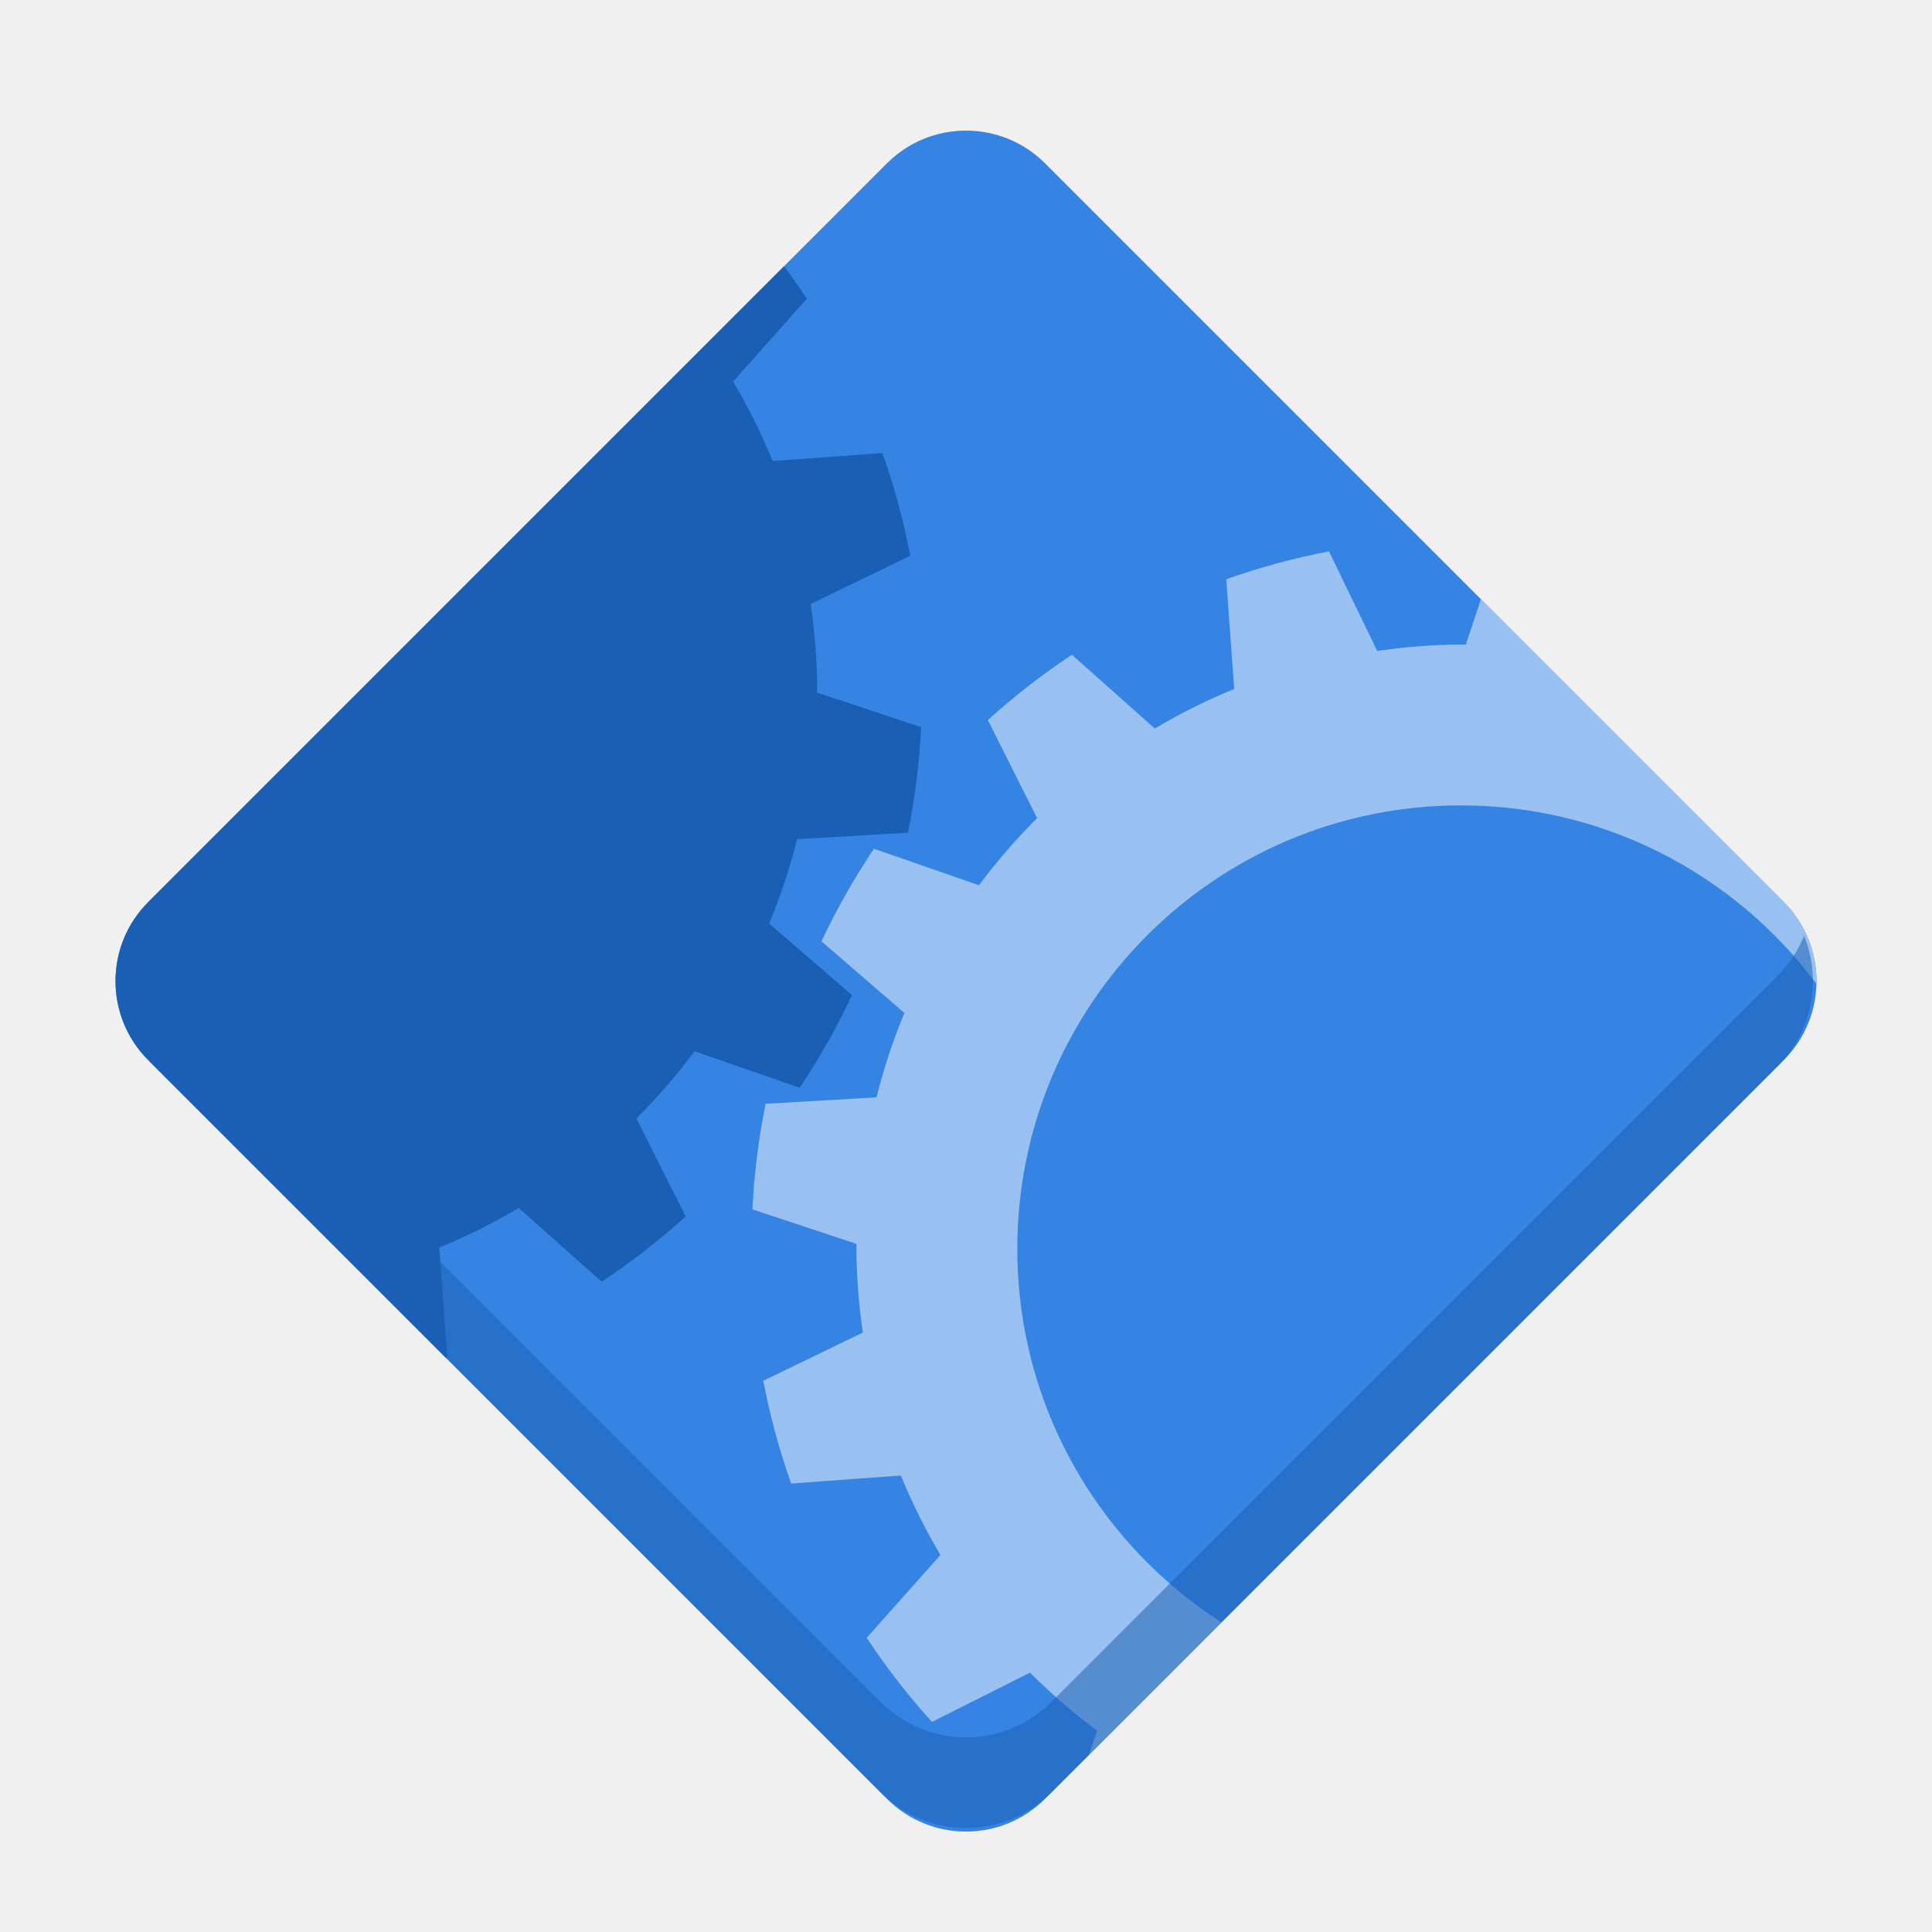
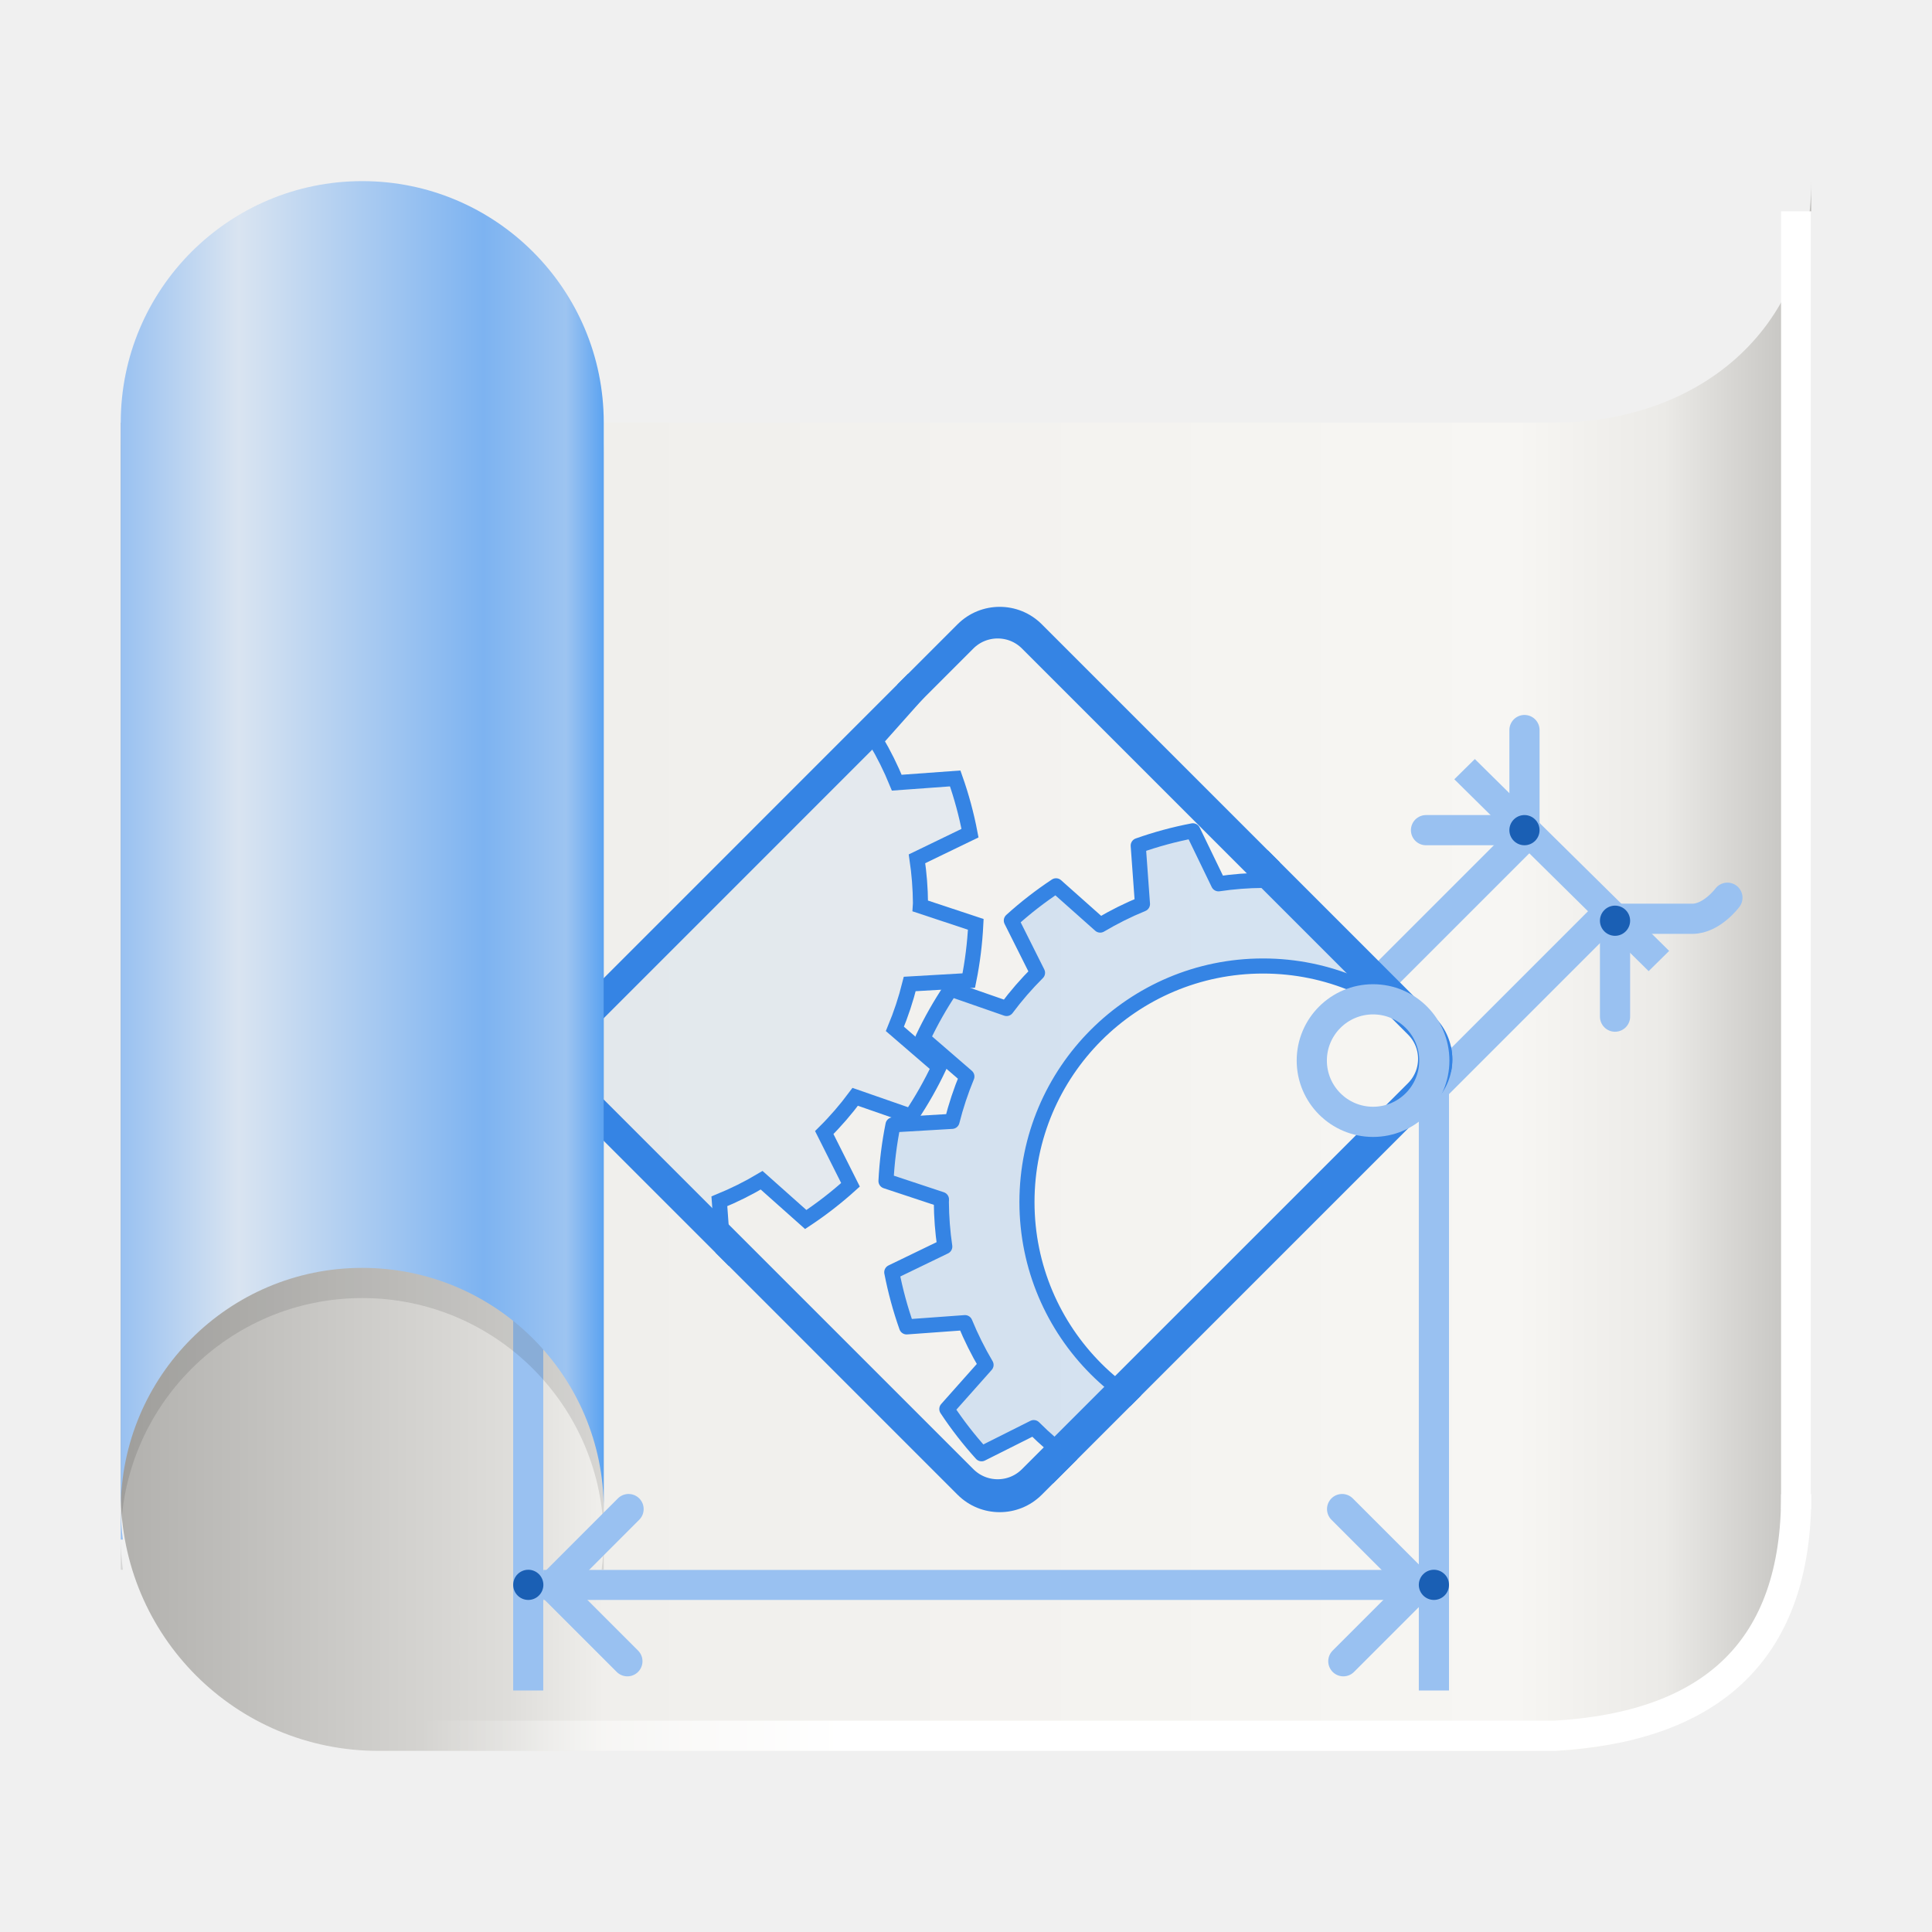
- <svg xmlns="http://www.w3.org/2000/svg" width="33.75mm" height="33.75mm" viewBox="0 0 33.75 33.75" version="1.1" id="svg974">
-   <defs id="defs968">
-     <clipPath clipPathUnits="userSpaceOnUse" id="clipPath18689">
-       <rect clip-path="none" transform="rotate(45)" ry="32" rx="32" y="123.999" x="486.037" height="362.943" width="362.943" id="rect18691" style="display:inline;opacity:1;vector-effect:none;fill:#4a86cf;fill-opacity:1;stroke:none;stroke-width:26.067;stroke-linecap:butt;stroke-linejoin:miter;stroke-miterlimit:4;stroke-dasharray:none;stroke-dashoffset:0;stroke-opacity:1;marker:none;marker-start:none;marker-mid:none;marker-end:none;paint-order:normal;enable-background:new" />
-     </clipPath>
-     <clipPath clipPathUnits="userSpaceOnUse" id="clipPath18689-3">
-       <rect clip-path="none" transform="rotate(45)" ry="32" rx="32" y="123.999" x="486.037" height="362.943" width="362.943" id="rect18691-6" style="display:inline;opacity:1;vector-effect:none;fill:#4a86cf;fill-opacity:1;stroke:none;stroke-width:26.067;stroke-linecap:butt;stroke-linejoin:miter;stroke-miterlimit:4;stroke-dasharray:none;stroke-dashoffset:0;stroke-opacity:1;marker:none;marker-start:none;marker-mid:none;marker-end:none;paint-order:normal;enable-background:new" />
-     </clipPath>
-   </defs>
-   <g id="layer1" transform="translate(-61.81982,-103.944)">
-     <g transform="matrix(0.2636723,0,0,0.2636723,61.81982,-529.397)" style="display:inline;stroke-width:0.25;enable-background:new" id="g1836">
-       <g transform="matrix(0.25,0,0,0.25,0,2295)" id="g18818" style="stroke-width:0.25">
-         <g style="stroke-width:0.27" transform="matrix(0.9260519,0,0,0.9260519,18.93073,50.87633)" id="g18590">
-           <g style="stroke-width:0.27" id="g18681" clip-path="url(#clipPath18689-3)">
-             <rect style="opacity:1;vector-effect:none;fill:#3584e4;fill-opacity:1;stroke:none;stroke-width:8.221;stroke-linecap:butt;stroke-linejoin:miter;stroke-miterlimit:4;stroke-dasharray:none;stroke-dashoffset:0;stroke-opacity:1;marker:none;marker-start:none;marker-mid:none;marker-end:none;paint-order:normal" id="rect18571" width="424" height="424" x="458.337" y="90.642" rx="10.092" ry="10.092" transform="matrix(0.6052817,0.6052817,-0.6052817,0.6052817,33.44063,99.07363)" clip-path="none" />
-             <circle style="opacity:1;vector-effect:none;fill:#f66151;fill-opacity:1;stroke:none;stroke-width:7.037;stroke-linecap:butt;stroke-linejoin:miter;stroke-miterlimit:4;stroke-dasharray:none;stroke-dashoffset:0;stroke-opacity:1;marker:none;marker-start:none;marker-mid:none;marker-end:none;paint-order:normal" id="path18706" cx="0" cy="0" r="0" transform="translate(0,-212)" />
-             <circle style="opacity:1;vector-effect:none;fill:#f66151;fill-opacity:1;stroke:none;stroke-width:7.037;stroke-linecap:butt;stroke-linejoin:miter;stroke-miterlimit:4;stroke-dasharray:none;stroke-dashoffset:0;stroke-opacity:1;marker:none;marker-start:none;marker-mid:none;marker-end:none;paint-order:normal" id="path18708" cx="0" cy="0" r="0" transform="translate(0,-212)" />
-             <path style="display:inline;opacity:1;vector-effect:none;fill:#98c1f1;fill-opacity:1;stroke:none;stroke-width:7.037;stroke-linecap:butt;stroke-linejoin:miter;stroke-miterlimit:4;stroke-dasharray:none;stroke-dashoffset:0;stroke-opacity:1;marker:none;marker-start:none;marker-mid:none;marker-end:none;paint-order:normal;enable-background:new" d="m 408.92,561.918 -9.886,29.829 a 172.971,172.971 0 0 0 -1.427,-0.071 172.971,172.971 0 0 0 -23.929,1.852 l -13.801,-28.501 a 203.293,203.293 0 0 0 -29.401,7.972 l 2.286,31.405 a 172.971,172.971 0 0 0 -22.732,11.319 l -23.718,-21.103 a 203.293,203.293 0 0 0 -24.059,18.674 l 14.099,28.073 a 172.971,172.971 0 0 0 -16.636,19.211 l -30.058,-10.448 a 203.293,203.293 0 0 0 -15.017,26.488 l 23.73,20.507 a 172.971,172.971 0 0 0 -7.985,24.143 l -31.73,1.849 a 203.293,203.293 0 0 0 -3.778,30.217 l 29.829,9.886 a 172.971,172.971 0 0 0 -0.071,1.427 172.971,172.971 0 0 0 1.852,23.929 l -28.501,13.801 a 203.293,203.293 0 0 0 7.972,29.401 l 31.405,-2.286 a 172.971,172.971 0 0 0 11.319,22.732 l -21.103,23.718 a 203.293,203.293 0 0 0 18.674,24.059 l 28.073,-14.099 a 172.971,172.971 0 0 0 19.211,16.636 l -10.448,30.058 a 203.293,203.293 0 0 0 26.488,15.017 l 20.507,-23.73 a 172.971,172.971 0 0 0 24.143,7.985 l 1.849,31.73 a 203.293,203.293 0 0 0 30.217,3.778 l 9.886,-29.829 a 172.971,172.971 0 0 0 1.427,0.071 172.971,172.971 0 0 0 23.929,-1.852 l 13.801,28.501 a 203.293,203.293 0 0 0 29.401,-7.972 l -2.286,-31.405 a 172.971,172.971 0 0 0 22.732,-11.319 l 23.718,21.103 A 203.293,203.293 0 0 0 532.96,916 l -14.099,-28.073 a 172.971,172.971 0 0 0 16.636,-19.211 l 30.058,10.448 a 203.293,203.293 0 0 0 15.017,-26.488 l -23.73,-20.507 a 172.971,172.971 0 0 0 7.985,-24.143 l 31.73,-1.849 a 203.293,203.293 0 0 0 3.778,-30.217 l -29.829,-9.886 a 172.971,172.971 0 0 0 0.071,-1.427 172.971,172.971 0 0 0 -1.852,-23.929 l 28.501,-13.801 a 203.293,203.293 0 0 0 -7.972,-29.401 l -31.405,2.286 a 172.971,172.971 0 0 0 -11.319,-22.732 l 21.103,-23.718 a 203.293,203.293 0 0 0 -18.674,-24.059 l -28.073,14.099 a 172.971,172.971 0 0 0 -19.211,-16.636 l 10.448,-30.058 A 203.293,203.293 0 0 0 485.636,581.681 l -20.507,23.73 a 172.971,172.971 0 0 0 -24.143,-7.985 l -1.849,-31.73 a 203.293,203.293 0 0 0 -30.217,-3.778 z M 397.607,637.722 A 126.926,126.926 0 0 1 524.532,764.647 126.926,126.926 0 0 1 397.607,891.572 126.926,126.926 0 0 1 270.682,764.647 126.926,126.926 0 0 1 397.607,637.722 Z" id="path18717-4" />
-             <path id="path18758" d="m 51.748,401.284 -9.886,29.829 c -0.476,-0.026 -0.951,-0.05 -1.427,-0.071 -8.01,0.062 -16.005,0.681 -23.929,1.852 L 2.706,404.392 c -9.986,1.918 -19.814,4.583 -29.401,7.972 l 2.286,31.405 c -7.844,3.211 -15.442,6.994 -22.732,11.319 l -23.718,-21.103 c -8.475,5.614 -16.518,11.857 -24.059,18.674 l 14.099,28.073 c -6.009,5.987 -11.569,12.408 -16.636,19.211 l -30.058,-10.448 c -5.661,8.442 -10.68,17.296 -15.017,26.488 l 23.73,20.507 c -3.25,7.841 -5.919,15.91 -7.985,24.143 l -31.73,1.849 c -2.013,9.964 -3.276,20.064 -3.778,30.217 l 29.829,9.886 c -0.026,0.476 -0.05,0.951 -0.071,1.427 0.062,8.01 0.681,16.005 1.852,23.929 l -28.501,13.801 c 1.918,9.986 4.583,19.814 7.972,29.401 l 31.405,-2.286 c 3.211,7.844 6.994,15.442 11.319,22.732 l -21.103,23.718 c 5.614,8.475 11.857,16.518 18.674,24.059 l 28.073,-14.099 c 5.987,6.009 12.408,11.569 19.211,16.636 l -10.448,30.058 c 8.442,5.661 17.296,10.68 26.488,15.017 l 20.507,-23.73 c 7.841,3.25 15.91,5.919 24.143,7.985 l 1.849,31.73 c 9.964,2.013 20.064,3.276 30.217,3.778 l 9.886,-29.829 c 0.476,0.026 0.951,0.05 1.427,0.071 8.01,-0.062 16.005,-0.681 23.929,-1.852 l 13.801,28.501 c 9.986,-1.918 19.814,-4.583 29.401,-7.972 l -2.286,-31.405 c 7.844,-3.211 15.442,-6.994 22.732,-11.319 l 23.718,21.103 c 8.475,-5.614 16.518,-11.857 24.059,-18.674 l -14.099,-28.073 c 6.009,-5.987 11.569,-12.408 16.636,-19.211 l 30.058,10.448 c 5.661,-8.442 10.68,-17.296 15.017,-26.488 l -23.73,-20.507 c 3.25,-7.841 5.919,-15.91 7.985,-24.143 l 31.73,-1.849 c 2.013,-9.964 3.276,-20.064 3.778,-30.217 l -29.829,-9.886 c 0.026,-0.476 0.05,-0.951 0.071,-1.427 -0.062,-8.01 -0.681,-16.005 -1.852,-23.929 l 28.501,-13.801 c -1.918,-9.986 -4.583,-19.814 -7.972,-29.401 l -31.405,2.286 c -3.211,-7.844 -6.994,-15.442 -11.319,-22.732 l 21.103,-23.718 c -5.614,-8.475 -11.857,-16.518 -18.674,-24.059 l -28.073,14.099 c -5.987,-6.009 -12.408,-11.569 -19.211,-16.636 l 10.448,-30.058 c -8.442,-5.661 -17.296,-10.68 -26.488,-15.017 l -20.507,23.73 c -7.841,-3.25 -15.91,-5.919 -24.143,-7.985 l -1.849,-31.73 c -9.964,-2.013 -20.064,-3.276 -30.217,-3.778 z" style="display:inline;opacity:1;vector-effect:none;fill:#1a5fb4;fill-opacity:1;stroke:none;stroke-width:7.037;stroke-linecap:butt;stroke-linejoin:miter;stroke-miterlimit:4;stroke-dasharray:none;stroke-dashoffset:0;stroke-opacity:1;marker:none;marker-start:none;marker-mid:none;marker-end:none;paint-order:normal;enable-background:new" />
-           </g>
-         </g>
-         <path style="display:inline;opacity:0.534;vector-effect:none;fill:#1a5fb4;fill-opacity:1;stroke:none;stroke-width:1.629;stroke-linecap:butt;stroke-linejoin:miter;stroke-miterlimit:4;stroke-dasharray:none;stroke-dashoffset:0;stroke-opacity:1;marker:none;marker-start:none;marker-mid:none;marker-end:none;paint-order:normal;enable-background:new" clip-path="none" d="m 8.477,2676 c -1.171,2.887 -0.583,6.308 1.766,8.656 l 48.102,48.102 c 3.134,3.134 8.179,3.134 11.312,0 l 48.102,-48.102 c 2.348,-2.348 2.937,-5.77 1.766,-8.656 -0.392,0.966 -0.98,1.871 -1.766,2.656 l -48.102,48.102 c -3.134,3.134 -8.179,3.134 -11.312,0 L 10.242,2678.656 C 9.457,2677.871 8.868,2676.965 8.477,2676 Z" transform="matrix(4,0,0,4,0,-10028)" id="rect18571-6" />
-       </g>
-       <rect y="2402" x="-1.5000001e-06" height="128" width="128" id="rect9125-7-2" style="display:inline;opacity:1;vector-effect:none;fill:none;fill-opacity:1;stroke:none;stroke-width:1.25;stroke-linecap:butt;stroke-linejoin:miter;stroke-miterlimit:4;stroke-dasharray:none;stroke-dashoffset:0;stroke-opacity:1;marker:none;marker-start:none;marker-mid:none;marker-end:none;paint-order:normal;enable-background:new" />
+ <svg xmlns="http://www.w3.org/2000/svg" height="128px" viewBox="0 0 128 128" width="128px">
+   <linearGradient id="a" gradientUnits="userSpaceOnUse" x1="8" x2="120" y1="86" y2="86">
+     <stop offset="0" stop-color="#b2b1ae" />
+     <stop offset="0.229" stop-color="#deddda" />
+     <stop offset="0.286" stop-color="#f0efec" />
+     <stop offset="0.826" stop-color="#f7f6f3" />
+     <stop offset="0.913" stop-color="#ebeae7" />
+     <stop offset="1" stop-color="#c0bfbc" />
+   </linearGradient>
+   <clipPath id="b">
+     <path d="m 58 54 h 39 v 47 h -39 z m 0 0" />
+   </clipPath>
+   <clipPath id="c">
+     <path d="m 69.02 41.359 l 26.047 26.047 c 1.539 1.539 1.539 4.039 0 5.578 l -26.047 26.047 c -1.539 1.539 -4.035 1.539 -5.578 0 l -26.043 -26.047 c -1.543 -1.539 -1.543 -4.039 0 -5.578 l 26.043 -26.047 c 1.543 -1.539 4.039 -1.539 5.578 0 z m 0 0" />
+   </clipPath>
+   <clipPath id="d">
+     <path d="m 36 40 h 29 v 45 h -29 z m 0 0" />
+   </clipPath>
+   <clipPath id="e">
+     <path d="m 69.02 41.359 l 26.047 26.047 c 1.539 1.539 1.539 4.039 0 5.578 l -26.047 26.047 c -1.539 1.539 -4.035 1.539 -5.578 0 l -26.043 -26.047 c -1.543 -1.539 -1.543 -4.039 0 -5.578 l 26.043 -26.047 c 1.543 -1.539 4.039 -1.539 5.578 0 z m 0 0" />
+   </clipPath>
+   <clipPath id="f">
+     <path d="m 36 40 h 35 v 51 h -35 z m 0 0" />
+   </clipPath>
+   <clipPath id="g">
+     <path d="m 69.02 41.359 l 26.047 26.047 c 1.539 1.539 1.539 4.039 0 5.578 l -26.047 26.047 c -1.539 1.539 -4.035 1.539 -5.578 0 l -26.043 -26.047 c -1.543 -1.539 -1.543 -4.039 0 -5.578 l 26.043 -26.047 c 1.543 -1.539 4.039 -1.539 5.578 0 z m 0 0" />
+   </clipPath>
+   <clipPath id="h">
+     <path d="m 36 40 h 61 v 61 h -61 z m 0 0" />
+   </clipPath>
+   <clipPath id="i">
+     <path d="m 69.02 41.359 l 26.047 26.047 c 1.539 1.539 1.539 4.039 0 5.578 l -26.047 26.047 c -1.539 1.539 -4.035 1.539 -5.578 0 l -26.043 -26.047 c -1.543 -1.539 -1.543 -4.039 0 -5.578 l 26.043 -26.047 c 1.543 -1.539 4.039 -1.539 5.578 0 z m 0 0" />
+   </clipPath>
+   <filter id="j" height="100%" width="100%" x="0%" y="0%">
+     <feColorMatrix in="SourceGraphic" type="matrix" values="0 0 0 0 1 0 0 0 0 1 0 0 0 0 1 0 0 0 1 0" />
+   </filter>
+   <mask id="k">
+     <g filter="url(#j)">
+       <rect fill-opacity="0.106" height="128" width="128" />
+     </g>
+   </mask>
+   <clipPath id="l">
+     <rect height="152" width="192" />
+   </clipPath>
+   <linearGradient id="m" gradientUnits="userSpaceOnUse" x1="8" x2="40" y1="62" y2="62">
+     <stop offset="0" stop-color="#99c1f1" />
+     <stop offset="0.244" stop-color="#d9e4f1" />
+     <stop offset="0.751" stop-color="#7db3f1" />
+     <stop offset="0.922" stop-color="#9dc4f1" />
+     <stop offset="1" stop-color="#5ca3f1" />
+   </linearGradient>
+   <linearGradient id="n" gradientUnits="userSpaceOnUse" x1="56" x2="28" y1="278" y2="278">
+     <stop offset="0" stop-color="#ffffff" />
+     <stop offset="1" stop-color="#ffffff" stop-opacity="0" />
+   </linearGradient>
+   <path d="m 102.922 28 c 9.461 0 17.078 -6 17.078 -16 v 86.922 c 0 9.461 -7.617 17.078 -17.078 17.078 h -77.844 c -9.461 0 -17.078 -7.617 -17.078 -17.078 v -70.922 z m 0 0" fill="url(#a)" />
+   <path d="m 94 112 v -42 h 2 v 42 z m 0 0" fill="#99c1f1" />
+   <path d="m 94 71.582 l 12.402 -12.402 l 1.453 1.453 l -12.402 12.402 z m 0 0" fill="#99c1f1" />
+   <path d="m 96.352 51.629 l 1.359 -1.34 l 12.875 12.711 l -1.359 1.34 z m 0 0" fill="#99c1f1" />
+   <path d="m 101.049 237.085 l 4.613 4.613 l 4.69 -4.69" fill="none" stroke="#99c1f1" stroke-linecap="round" stroke-width="2" transform="matrix(0.707107 -0.707107 0.707107 0.707107 -144.62 -41.19168)" />
+   <path d="m 90.559 64.414 l 10.355 -10.355 l 1.441 1.441 l -10.355 10.355 z m 0 0" fill="#99c1f1" />
+   <path d="m 101.168 254.677 l 4.585 -4.585 l 3.621 3.621 c 0.912 0.912 2.63 0.657 2.63 0.657" fill="none" stroke="#99c1f1" stroke-linecap="round" stroke-width="2" transform="matrix(0.707107 -0.707107 0.707107 0.707107 -144.62 -41.19168)" />
+   <g clip-path="url(#b)">
+     <g clip-path="url(#c)">
+       <path d="m 408.921 561.924 l -9.891 29.831 c -0.476 -0.032 -0.951 -0.063 -1.427 -0.063 c -8.021 0.032 -16.009 0.666 -23.935 1.839 l -13.79 -28.5 c -9.986 1.902 -19.814 4.565 -29.387 7.957 l 2.283 31.416 c -7.862 3.202 -15.439 7.006 -22.73 11.317 l -23.745 -21.113 c -8.464 5.611 -16.517 11.856 -24.03 18.672 l 14.076 28.088 c -5.992 5.992 -11.571 12.395 -16.643 19.211 l -30.053 -10.462 c -5.643 8.464 -10.683 17.309 -14.995 26.503 l 23.713 20.511 c -3.234 7.83 -5.928 15.914 -7.989 24.125 l -31.733 1.87 c -1.997 9.954 -3.265 20.067 -3.772 30.212 l 29.831 9.891 c -0.032 0.476 -0.032 0.951 -0.063 1.427 c 0.063 7.989 0.666 16.009 1.839 23.935 l -28.5 13.79 c 1.934 9.986 4.597 19.814 7.989 29.387 l 31.385 -2.283 c 3.234 7.862 7.006 15.439 11.317 22.73 l -21.082 23.713 c 5.611 8.496 11.856 16.517 18.672 24.062 l 28.056 -14.076 c 5.992 5.992 12.427 11.571 19.211 16.612 l -10.43 30.085 c 8.433 5.643 17.277 10.652 26.471 14.995 l 20.511 -23.713 c 7.862 3.234 15.914 5.897 24.157 7.989 l 1.839 31.702 c 9.954 2.029 20.067 3.297 30.212 3.804 l 9.891 -29.831 c 0.476 0.032 0.951 0.032 1.427 0.063 c 8.021 -0.063 16.009 -0.697 23.935 -1.839 l 13.79 28.5 c 9.986 -1.934 19.814 -4.597 29.419 -7.989 l -2.283 -31.416 c 7.83 -3.202 15.439 -6.974 22.73 -11.317 l 23.713 21.113 c 8.464 -5.611 16.517 -11.856 24.062 -18.672 l -14.107 -28.088 c 6.023 -5.96 11.571 -12.395 16.643 -19.179 l 30.053 10.43 c 5.643 -8.433 10.683 -17.309 15.027 -26.471 l -23.745 -20.511 c 3.265 -7.862 5.928 -15.914 7.989 -24.157 l 31.733 -1.839 c 1.997 -9.986 3.265 -20.067 3.772 -30.212 l -29.831 -9.891 c 0.032 -0.476 0.063 -0.951 0.063 -1.427 c -0.063 -8.021 -0.666 -16.009 -1.839 -23.935 l 28.5 -13.79 c -1.934 -9.986 -4.597 -19.814 -7.989 -29.419 l -31.385 2.283 c -3.202 -7.83 -7.006 -15.439 -11.317 -22.73 l 21.082 -23.713 c -5.611 -8.464 -11.856 -16.517 -18.672 -24.062 l -28.056 14.107 c -5.992 -6.023 -12.427 -11.571 -19.211 -16.643 l 10.43 -30.053 c -8.433 -5.675 -17.277 -10.683 -26.471 -15.027 l -20.511 23.745 c -7.83 -3.265 -15.914 -5.928 -24.157 -7.989 l -1.839 -31.733 c -9.954 -1.997 -20.067 -3.265 -30.212 -3.772 z m -11.317 75.799 c 70.092 0 126.933 56.841 126.933 126.933 s -56.841 126.902 -126.933 126.902 s -126.933 -56.809 -126.933 -126.902 s 56.841 -126.933 126.933 -126.933 z m 0 0" fill="#99c1f1" fill-opacity="0.337" stroke="#3584e4" stroke-linecap="round" stroke-linejoin="round" stroke-width="8.116" transform="matrix(0.123219 0 0 0.123219 34.68723 -14.57965)" />
    </g>
  </g>
+   <g clip-path="url(#d)">
+     <g clip-path="url(#e)">
+       <path d="m 41.062 34.867 l -1.219 3.676 c -0.059 -0.004 -0.117 -0.008 -0.176 -0.012 c -0.984 0.008 -1.969 0.086 -2.945 0.23 l -1.703 -3.512 c -1.23 0.234 -2.441 0.562 -3.621 0.98 l 0.281 3.871 c -0.965 0.395 -1.902 0.863 -2.801 1.395 l -2.922 -2.602 c -1.047 0.691 -2.035 1.461 -2.965 2.301 l 1.738 3.461 c -0.742 0.738 -1.426 1.527 -2.051 2.367 l -3.703 -1.289 c -0.699 1.043 -1.316 2.133 -1.852 3.266 l 2.922 2.527 c -0.398 0.965 -0.727 1.961 -0.98 2.973 l -3.91 0.23 c -0.25 1.227 -0.406 2.473 -0.465 3.723 l 3.672 1.219 c 0 0.059 -0.004 0.117 -0.008 0.176 c 0.008 0.984 0.086 1.973 0.23 2.945 l -3.512 1.703 c 0.234 1.23 0.562 2.441 0.98 3.621 l 3.871 -0.281 c 0.395 0.969 0.859 1.902 1.395 2.801 l -2.602 2.922 c 0.691 1.047 1.461 2.035 2.301 2.965 l 3.461 -1.734 c 0.738 0.738 1.527 1.422 2.367 2.047 l -1.289 3.703 c 1.039 0.699 2.133 1.316 3.266 1.852 l 2.527 -2.922 c 0.965 0.398 1.957 0.727 2.973 0.98 l 0.227 3.91 c 1.23 0.25 2.473 0.406 3.727 0.469 l 1.215 -3.676 c 0.059 0 0.117 0.004 0.176 0.008 c 0.988 -0.008 1.973 -0.086 2.949 -0.23 l 1.703 3.516 c 1.23 -0.238 2.441 -0.566 3.621 -0.984 l -0.281 -3.871 c 0.965 -0.395 1.902 -0.859 2.801 -1.395 l 2.922 2.602 c 1.043 -0.691 2.035 -1.461 2.965 -2.301 l -1.738 -3.461 c 0.742 -0.734 1.426 -1.527 2.051 -2.367 l 3.703 1.289 c 0.699 -1.039 1.316 -2.133 1.852 -3.266 l -2.926 -2.523 c 0.402 -0.969 0.73 -1.961 0.984 -2.977 l 3.91 -0.227 c 0.25 -1.23 0.402 -2.473 0.465 -3.723 l -3.676 -1.219 c 0.004 -0.059 0.008 -0.117 0.012 -0.176 c -0.008 -0.988 -0.086 -1.973 -0.23 -2.949 l 3.512 -1.699 c -0.234 -1.23 -0.562 -2.441 -0.98 -3.625 l -3.871 0.281 c -0.395 -0.965 -0.859 -1.902 -1.395 -2.801 l 2.602 -2.922 c -0.691 -1.043 -1.461 -2.035 -2.301 -2.965 l -3.461 1.738 c -0.738 -0.742 -1.527 -1.426 -2.367 -2.051 l 1.289 -3.703 c -1.043 -0.699 -2.133 -1.316 -3.266 -1.852 l -2.527 2.926 c -0.965 -0.402 -1.961 -0.73 -2.973 -0.984 l -0.23 -3.91 c -1.227 -0.25 -2.469 -0.402 -3.723 -0.465 z m 0 0" fill="#a3c8ef" fill-opacity="0.169" />
+     </g>
+   </g>
+   <g clip-path="url(#f)">
+     <g clip-path="url(#g)">
+       <path d="m 51.739 401.291 l -9.891 29.831 c -0.476 -0.032 -0.951 -0.063 -1.427 -0.095 c -7.989 0.063 -15.978 0.697 -23.903 1.87 l -13.822 -28.5 c -9.986 1.902 -19.814 4.565 -29.387 7.957 l 2.283 31.416 c -7.83 3.202 -15.439 7.006 -22.73 11.317 l -23.713 -21.113 c -8.496 5.611 -16.517 11.856 -24.062 18.672 l 14.107 28.088 c -6.023 5.992 -11.571 12.395 -16.643 19.211 l -30.053 -10.462 c -5.675 8.464 -10.683 17.309 -15.027 26.503 l 23.713 20.511 c -3.234 7.83 -5.897 15.914 -7.957 24.125 l -31.733 1.87 c -2.029 9.954 -3.297 20.067 -3.772 30.212 l 29.8 9.891 c 0 0.476 -0.032 0.951 -0.063 1.427 c 0.063 7.989 0.697 16.009 1.87 23.903 l -28.5 13.822 c 1.902 9.986 4.565 19.814 7.957 29.387 l 31.416 -2.283 c 3.202 7.862 6.974 15.439 11.317 22.73 l -21.113 23.713 c 5.611 8.496 11.856 16.517 18.672 24.062 l 28.088 -14.076 c 5.992 5.992 12.395 11.539 19.211 16.612 l -10.462 30.053 c 8.433 5.675 17.309 10.683 26.503 15.027 l 20.511 -23.713 c 7.83 3.234 15.883 5.897 24.125 7.957 l 1.839 31.733 c 9.986 2.029 20.067 3.297 30.243 3.804 l 9.859 -29.831 c 0.476 0 0.951 0.032 1.427 0.063 c 8.021 -0.063 16.009 -0.697 23.935 -1.87 l 13.822 28.531 c 9.986 -1.934 19.814 -4.597 29.387 -7.989 l -2.283 -31.416 c 7.83 -3.202 15.439 -6.974 22.73 -11.317 l 23.713 21.113 c 8.464 -5.611 16.517 -11.856 24.062 -18.672 l -14.107 -28.088 c 6.023 -5.96 11.571 -12.395 16.643 -19.211 l 30.053 10.462 c 5.675 -8.433 10.683 -17.309 15.027 -26.503 l -23.745 -20.479 c 3.265 -7.862 5.928 -15.914 7.989 -24.157 l 31.733 -1.839 c 2.029 -9.986 3.265 -20.067 3.772 -30.212 l -29.831 -9.891 c 0.032 -0.476 0.063 -0.951 0.095 -1.427 c -0.063 -8.021 -0.697 -16.009 -1.87 -23.935 l 28.5 -13.79 c -1.902 -9.986 -4.565 -19.814 -7.957 -29.419 l -31.416 2.283 c -3.202 -7.83 -6.974 -15.439 -11.317 -22.73 l 21.113 -23.713 c -5.611 -8.464 -11.856 -16.517 -18.672 -24.062 l -28.088 14.107 c -5.992 -6.023 -12.395 -11.571 -19.211 -16.643 l 10.462 -30.053 c -8.464 -5.675 -17.309 -10.683 -26.503 -15.027 l -20.511 23.745 c -7.83 -3.265 -15.914 -5.928 -24.125 -7.989 l -1.87 -31.733 c -9.954 -2.029 -20.035 -3.265 -30.212 -3.772 z m 0 0" fill="none" stroke="#3584e4" stroke-width="8.116" transform="matrix(0.123219 0 0 0.123219 34.68723 -14.57965)" />
+     </g>
+   </g>
+   <g clip-path="url(#h)">
+     <g clip-path="url(#i)">
+       <path d="m 519.713 124.508 h 293.566 c 19.144 0 34.678 15.535 34.701 34.701 l -0.022 293.543 c 0.022 19.166 -15.512 34.701 -34.701 34.701 h -293.521 c -19.188 0 -34.723 -15.535 -34.701 -34.701 l -0.022 -293.543 c 0.022 -19.166 15.557 -34.701 34.701 -34.701 z m 0 0" fill="none" stroke="#3584e4" stroke-width="32.462" transform="matrix(0.0871292 0.0871292 -0.0871292 0.0871292 34.68723 -14.57965)" />
+     </g>
+   </g>
+   <path d="m 35.992 112 v -42 h -1.992 v 42 z m 0 0" fill="#99c1f1" />
+   <g clip-path="url(#l)" mask="url(#k)" transform="matrix(1 0 0 1 -8 -16)">
+     <path d="m 32 30 c -8.836 0 -16 7.164 -16 16 v 72 c 0 -8.836 7.164 -16 16 -16 s 16 7.164 16 16 v -72 c 0 -8.836 -7.164 -16 -16 -16 z m 16 88 c -0.004 0.668 -0.055 1.336 -0.141 2 h 0.141 z m -32 0 v 2 h 0.141 c -0.086 -0.664 -0.137 -1.332 -0.141 -2 z m 0 0" />
+   </g>
+   <path d="m 24 12 c -8.836 0 -16 7.164 -16 16 v 72 c 0 -8.836 7.164 -16 16 -16 s 16 7.164 16 16 v -72 c 0 -8.836 -7.164 -16 -16 -16 z m 16 88 c -0.004 0.668 -0.055 1.336 -0.141 2 h 0.141 z m -32 0 v 2 h 0.141 c -0.086 -0.664 -0.137 -1.332 -0.141 -2 z m 0 0" fill="url(#m)" />
+   <path d="m 41.566 110.062 l -5 -5 l 5.078 -5.082" fill="none" stroke="#99c1f1" stroke-linecap="round" stroke-width="2" />
+   <path d="m 36 106 v -1.988 h 60 v 1.988 z m 0 0" fill="#99c1f1" />
+   <path d="m 89 110.062 l 5 -5 l -5.082 -5.082" fill="none" stroke="#99c1f1" stroke-linecap="round" stroke-width="2" />
+   <g fill="#1a5fb4">
+     <path d="m 95 104 c 0.551 0 1 0.449 1 1 s -0.449 1 -1 1 s -1 -0.449 -1 -1 s 0.449 -1 1 -1 z m 0 0" />
+     <path d="m 35 104 c 0.551 0 1 0.449 1 1 s -0.449 1 -1 1 s -1 -0.449 -1 -1 s 0.449 -1 1 -1 z m 0 0" />
+     <path d="m 107 60 c 0.551 0 1 0.449 1 1 s -0.449 1 -1 1 s -1 -0.449 -1 -1 s 0.449 -1 1 -1 z m 0 0" />
+     <path d="m 101 54 c 0.551 0 1 0.449 1 1 s -0.449 1 -1 1 s -1 -0.449 -1 -1 s 0.449 -1 1 -1 z m 0 0" />
+   </g>
+   <path d="m 95.027 70.266 c 0 2.242 -1.816 4.059 -4.059 4.059 c -2.238 0 -4.059 -1.816 -4.059 -4.059 s 1.82 -4.059 4.059 -4.059 c 2.242 0 4.059 1.816 4.059 4.059 z m 0 0" fill="none" stroke="#99c1f1" stroke-linecap="round" stroke-linejoin="round" stroke-width="2" />
+   <path d="m 118 14 h 2 v 86 h -2 z m 0 0" fill="#ffffff" />
+   <path d="m 119 271 c 0.039 10.227 -5.48 15.391 -16 16 h -76" fill="none" stroke="url(#n)" stroke-width="2" transform="matrix(1 0 0 1 0 -172)" />
</svg>
